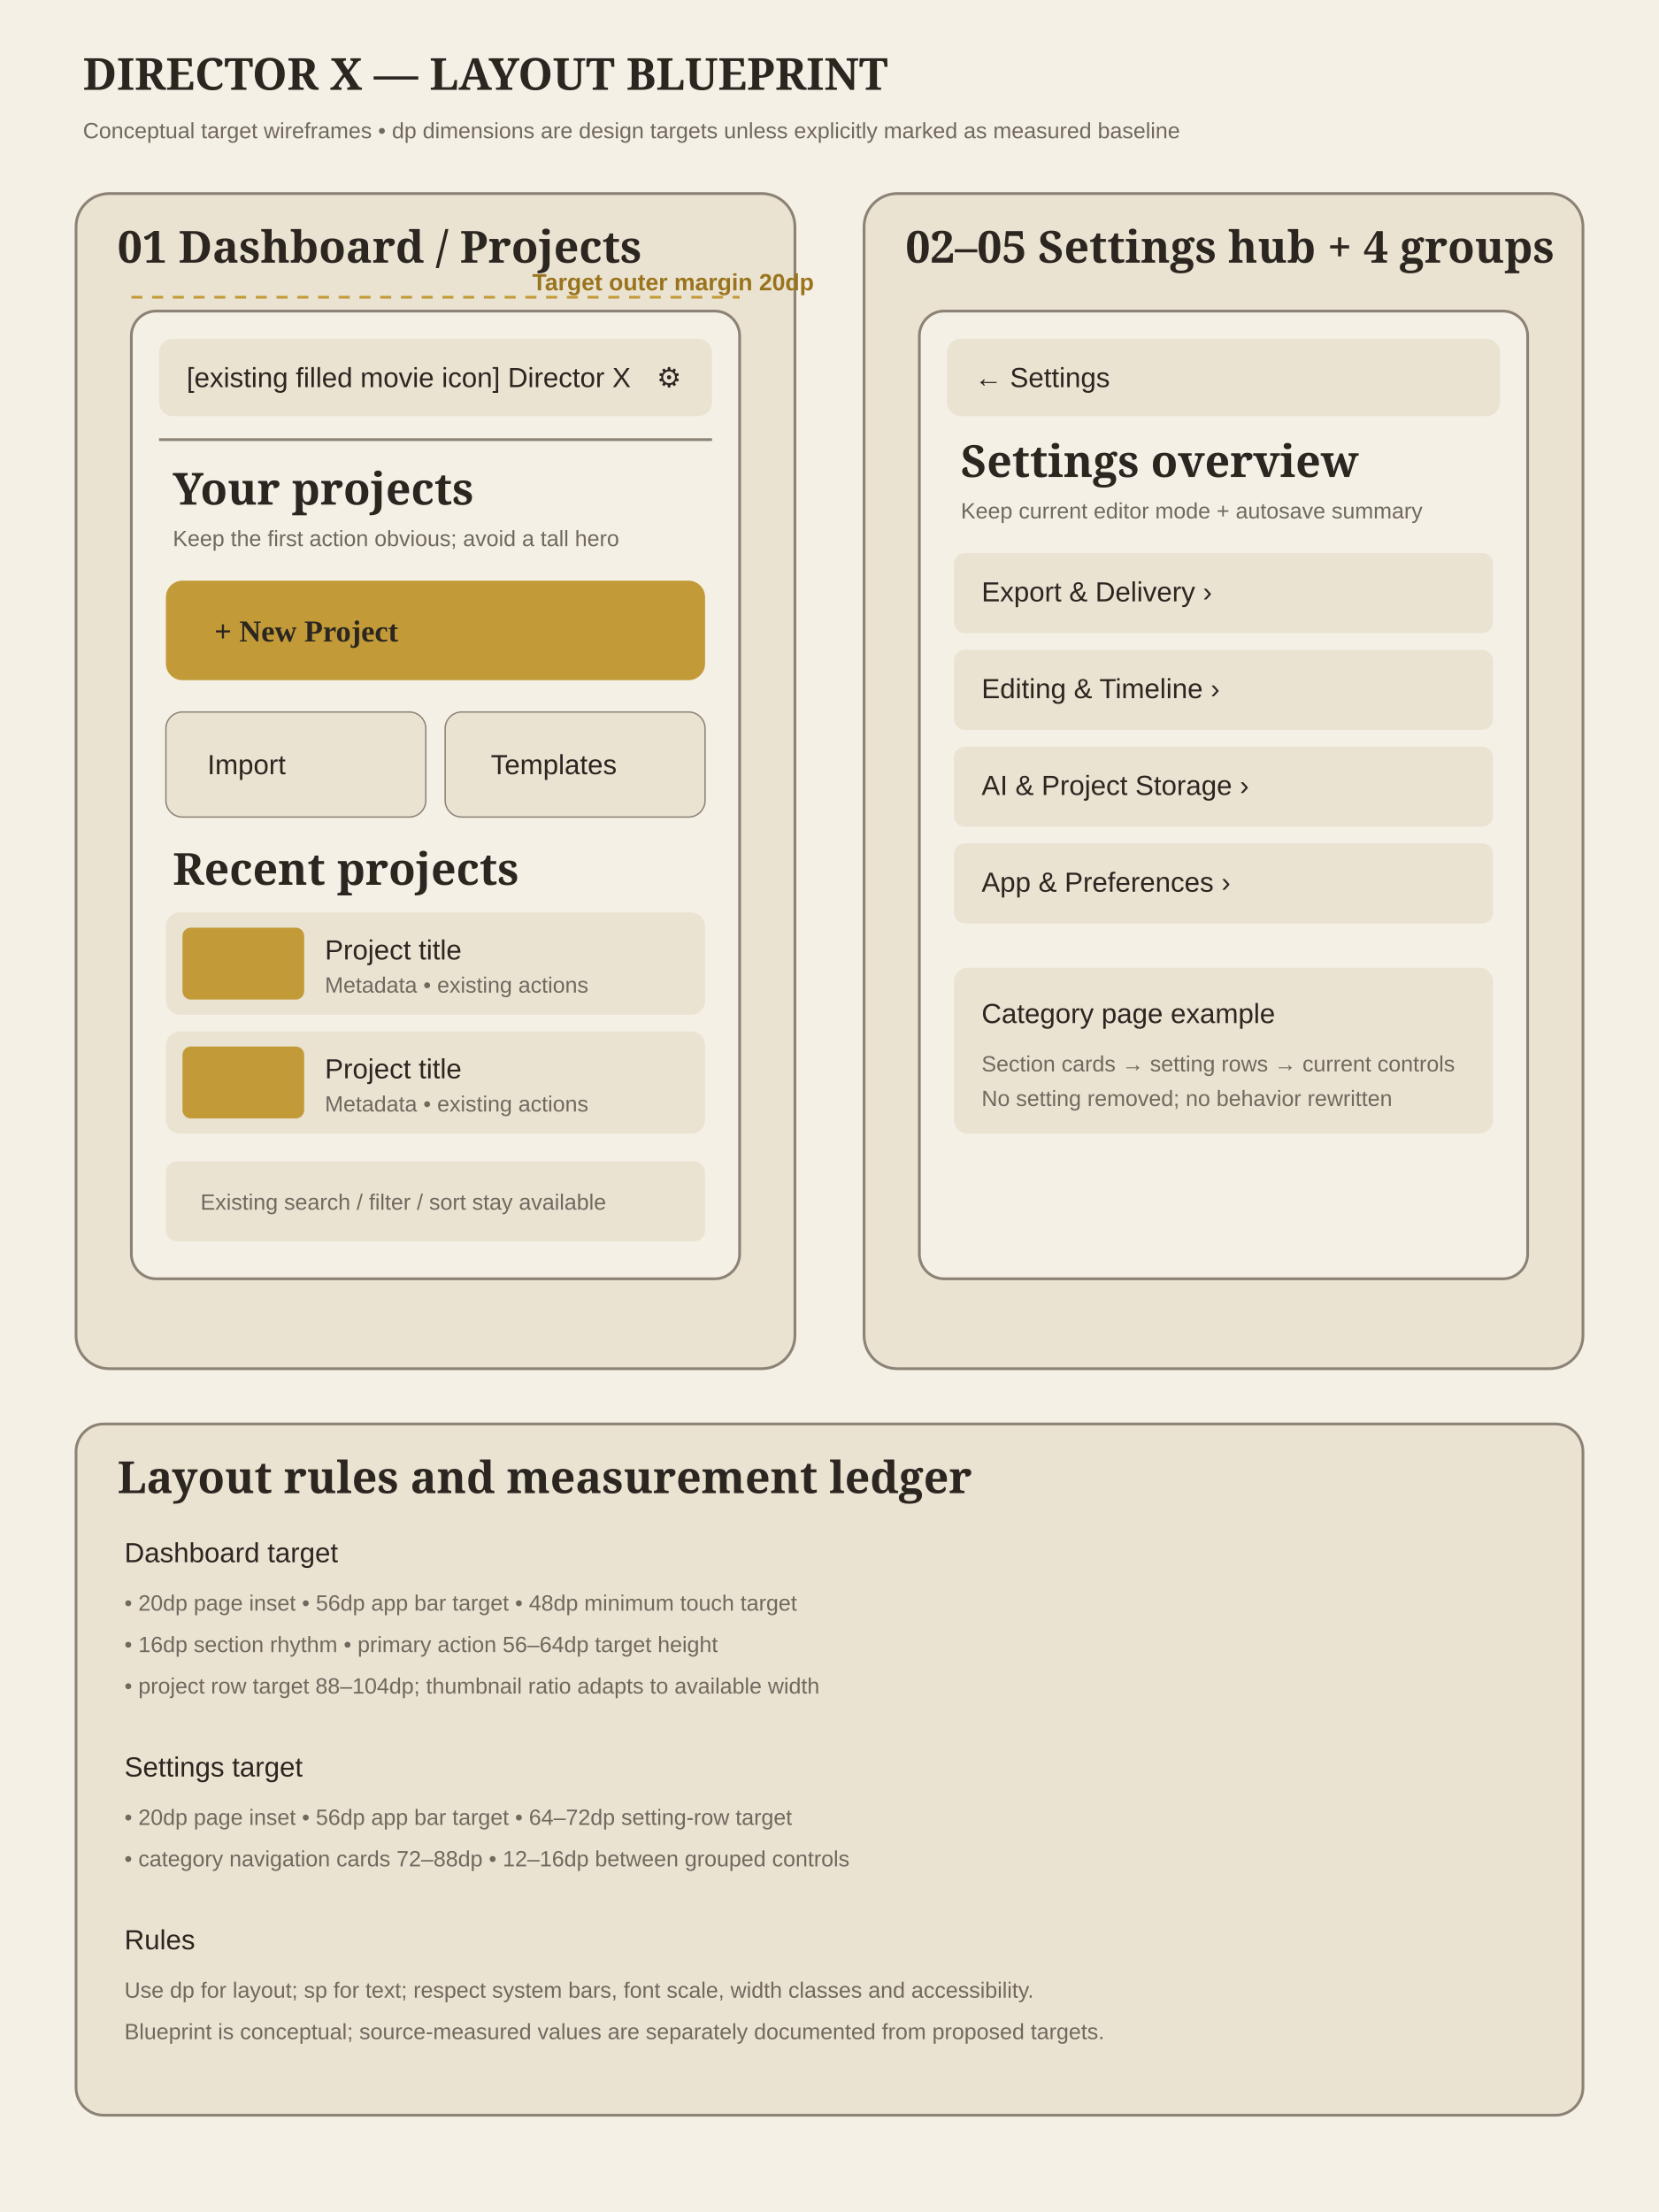
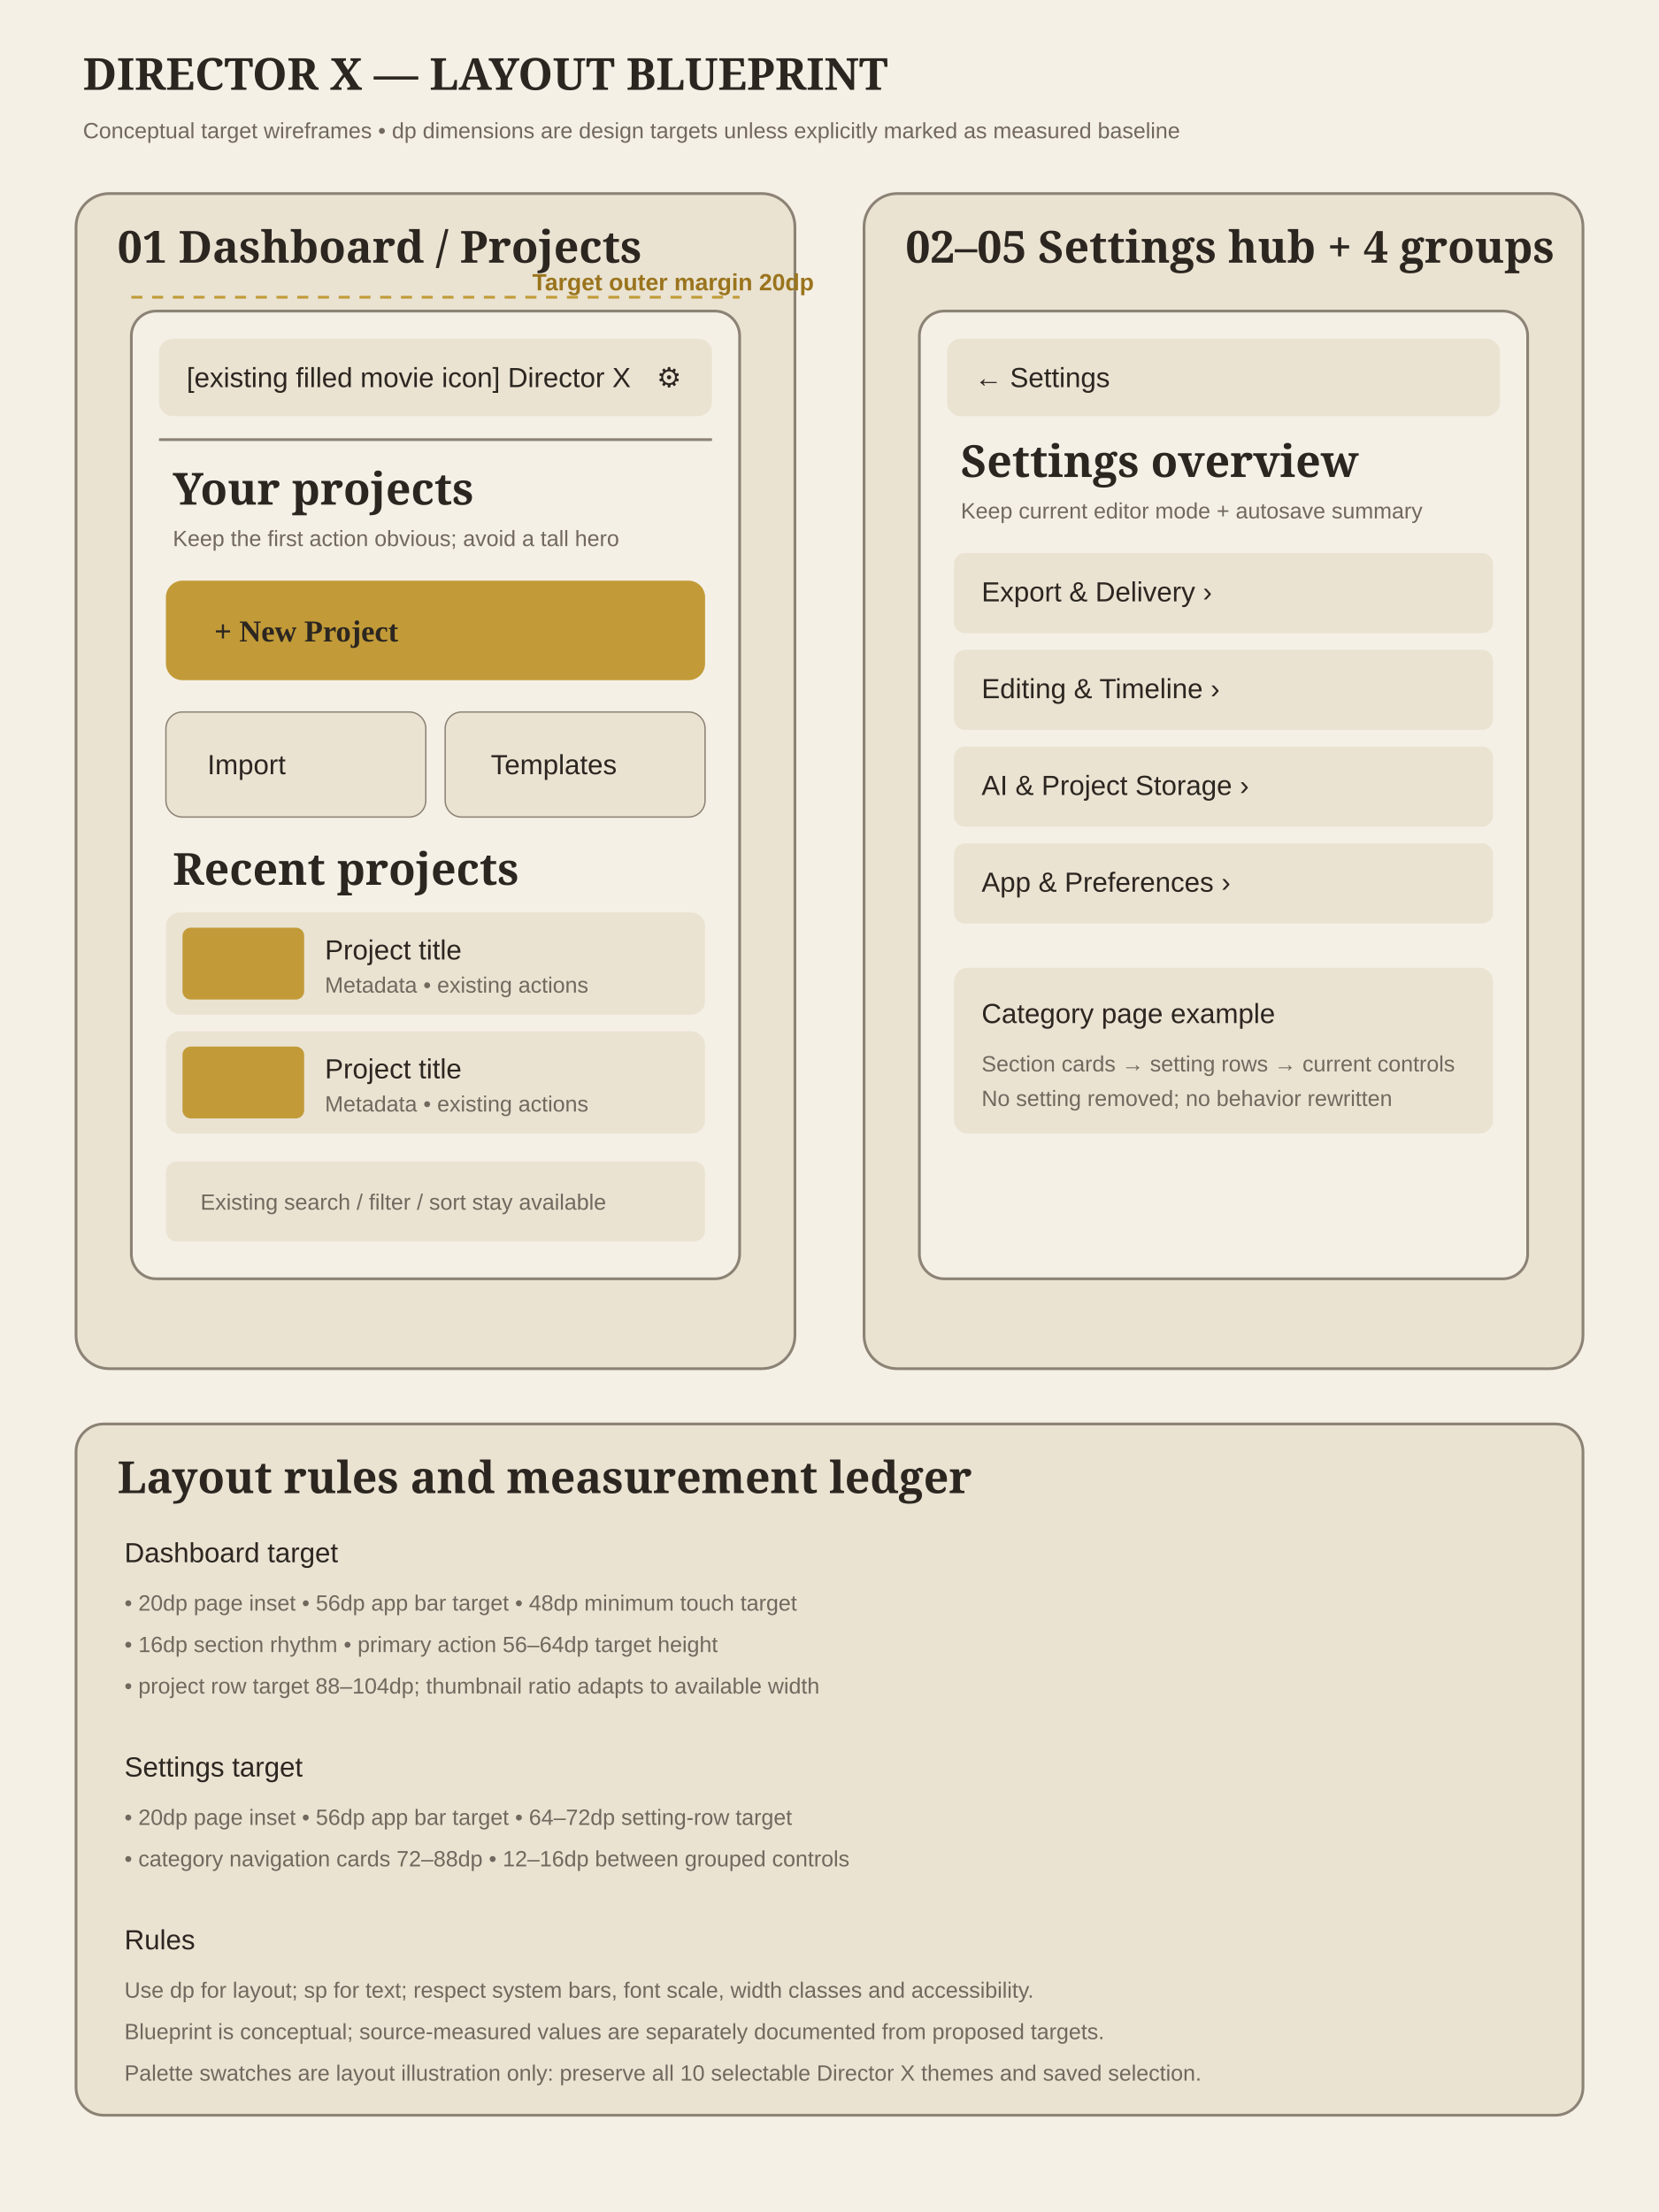
<svg xmlns="http://www.w3.org/2000/svg" width="1200" height="1600" viewBox="0 0 1200 1600">
  <defs>
    <style>
.bg{fill:#F5F0E6}.panel{fill:#EAE3D2;stroke:#8C8275;stroke-width:2}.ink{fill:#2C2621}.muted{fill:#71685e}.gold{fill:#C29B38}.line{stroke:#8C8275;stroke-width:2;fill:none}.dash{stroke:#C29B38;stroke-width:2;stroke-dasharray:8 7;fill:none}.h{font:700 32px Georgia,serif;fill:#2C2621}.t{font:20px Arial,sans-serif;fill:#2C2621}.s{font:16px Arial,sans-serif;fill:#71685e}.dim{font:700 17px Arial,sans-serif;fill:#9A741D}
</style>
  </defs>
  <rect class="bg" width="1200" height="1600" />
  <text x="60" y="65" class="h">DIRECTOR X — LAYOUT BLUEPRINT</text>
  <text x="60" y="100" class="s">Conceptual target wireframes • dp dimensions are design targets unless explicitly marked as measured baseline</text>
  <rect x="55" y="140" width="520" height="850" rx="24" class="panel" />
  <text x="85" y="190" class="h">01  Dashboard / Projects</text>
  <rect x="95" y="225" width="440" height="700" rx="18" fill="#F5F0E6" stroke="#8C8275" stroke-width="2" />
  <rect x="115" y="245" width="400" height="56" rx="10" fill="#EAE3D2" />
  <text x="135" y="280" class="t">[existing filled movie icon]  Director X</text>
  <text x="475" y="280" class="t">⚙</text>
  <path d="M115 318H515" class="line" />
  <text x="125" y="365" class="h">Your projects</text>
  <text x="125" y="395" class="s">Keep the first action obvious; avoid a tall hero</text>
  <rect x="120" y="420" width="390" height="72" rx="12" fill="#C29B38" />
  <text x="155" y="464" font-size="22" font-weight="700" fill="#2C2621">+  New Project</text>
  <rect x="120" y="515" width="188" height="76" rx="12" fill="#EAE3D2" stroke="#8C8275" />
  <rect x="322" y="515" width="188" height="76" rx="12" fill="#EAE3D2" stroke="#8C8275" />
  <text x="150" y="560" class="t">Import</text>
  <text x="355" y="560" class="t">Templates</text>
  <text x="125" y="640" class="h">Recent projects</text>
  <rect x="120" y="660" width="390" height="74" rx="10" fill="#EAE3D2" />
  <rect x="132" y="671" width="88" height="52" rx="6" fill="#C29B38" />
  <text x="235" y="694" class="t">Project title</text>
  <text x="235" y="718" class="s">Metadata • existing actions</text>
  <rect x="120" y="746" width="390" height="74" rx="10" fill="#EAE3D2" />
  <rect x="132" y="757" width="88" height="52" rx="6" fill="#C29B38" />
  <text x="235" y="780" class="t">Project title</text>
  <text x="235" y="804" class="s">Metadata • existing actions</text>
  <rect x="120" y="840" width="390" height="58" rx="8" fill="#EAE3D2" />
  <text x="145" y="875" class="s">Existing search / filter / sort stay available</text>
  <path d="M95 215H535" class="dash" />
  <text x="385" y="210" class="dim">Target outer margin 20dp</text>
  <rect x="625" y="140" width="520" height="850" rx="24" class="panel" />
  <text x="655" y="190" class="h">02–05  Settings hub + 4 groups</text>
  <rect x="665" y="225" width="440" height="700" rx="18" fill="#F5F0E6" stroke="#8C8275" stroke-width="2" />
  <rect x="685" y="245" width="400" height="56" rx="10" fill="#EAE3D2" />
  <text x="705" y="280" class="t">←  Settings</text>
  <text x="695" y="345" class="h">Settings overview</text>
  <text x="695" y="375" class="s">Keep current editor mode + autosave summary</text>
  <rect x="690" y="400" width="390" height="58" rx="8" fill="#EAE3D2" />
  <text x="710" y="435" class="t">Export &amp; Delivery                         ›</text>
  <rect x="690" y="470" width="390" height="58" rx="8" fill="#EAE3D2" />
  <text x="710" y="505" class="t">Editing &amp; Timeline                        ›</text>
  <rect x="690" y="540" width="390" height="58" rx="8" fill="#EAE3D2" />
  <text x="710" y="575" class="t">AI &amp; Project Storage                      ›</text>
  <rect x="690" y="610" width="390" height="58" rx="8" fill="#EAE3D2" />
  <text x="710" y="645" class="t">App &amp; Preferences                         ›</text>
  <rect x="690" y="700" width="390" height="120" rx="10" fill="#EAE3D2" />
  <text x="710" y="740" class="t">Category page example</text>
  <text x="710" y="775" class="s">Section cards → setting rows → current controls</text>
  <text x="710" y="800" class="s">No setting removed; no behavior rewritten</text>
  <rect x="55" y="1030" width="1090" height="500" rx="20" class="panel" />
  <text x="85" y="1080" class="h">Layout rules and measurement ledger</text>
  <text x="90" y="1130" class="t">Dashboard target</text>
  <text x="90" y="1165" class="s">• 20dp page inset • 56dp app bar target • 48dp minimum touch target</text>
  <text x="90" y="1195" class="s">• 16dp section rhythm • primary action 56–64dp target height</text>
  <text x="90" y="1225" class="s">• project row target 88–104dp; thumbnail ratio adapts to available width</text>
  <text x="90" y="1285" class="t">Settings target</text>
  <text x="90" y="1320" class="s">• 20dp page inset • 56dp app bar target • 64–72dp setting-row target</text>
  <text x="90" y="1350" class="s">• category navigation cards 72–88dp • 12–16dp between grouped controls</text>
  <text x="90" y="1410" class="t">Rules</text>
  <text x="90" y="1445" class="s">Use dp for layout; sp for text; respect system bars, font scale, width classes and accessibility.</text>
  <text x="90" y="1475" class="s">Blueprint is conceptual; source-measured values are separately documented from proposed targets.</text>
+   <text x="90" y="1505" class="s">Palette swatches are layout illustration only: preserve all 10 selectable Director X themes and saved selection.</text>
</svg>
